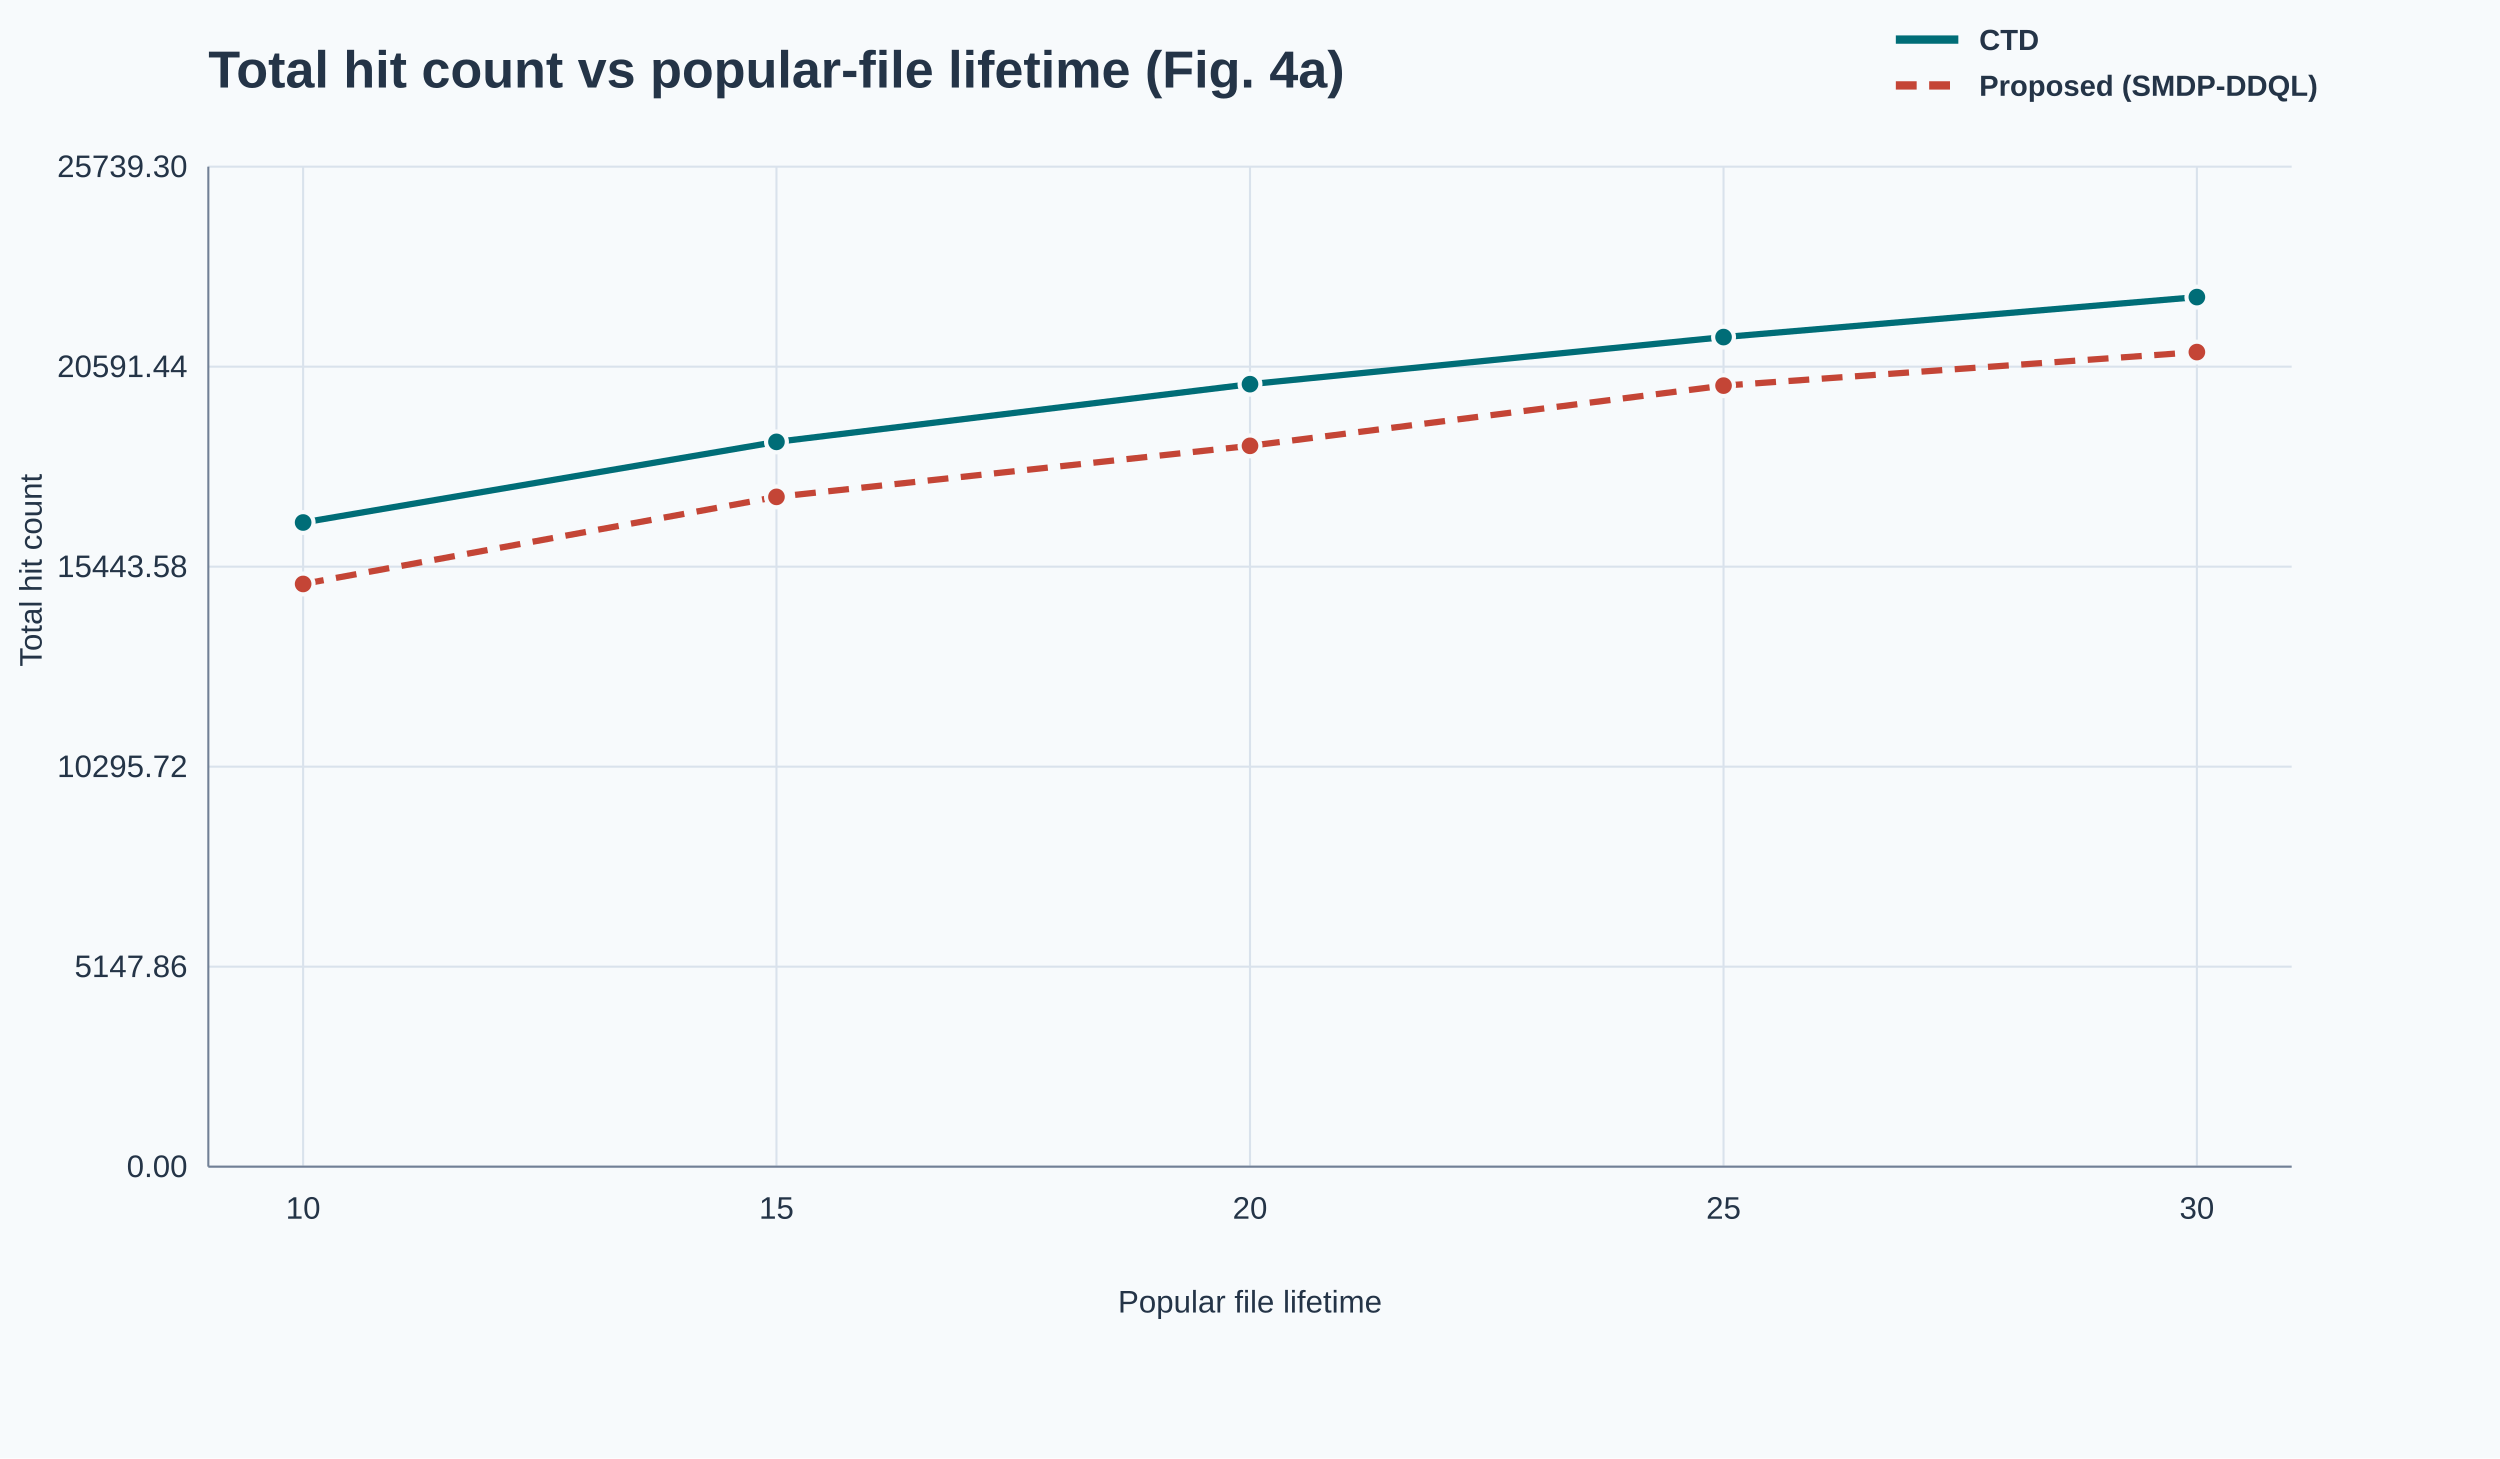
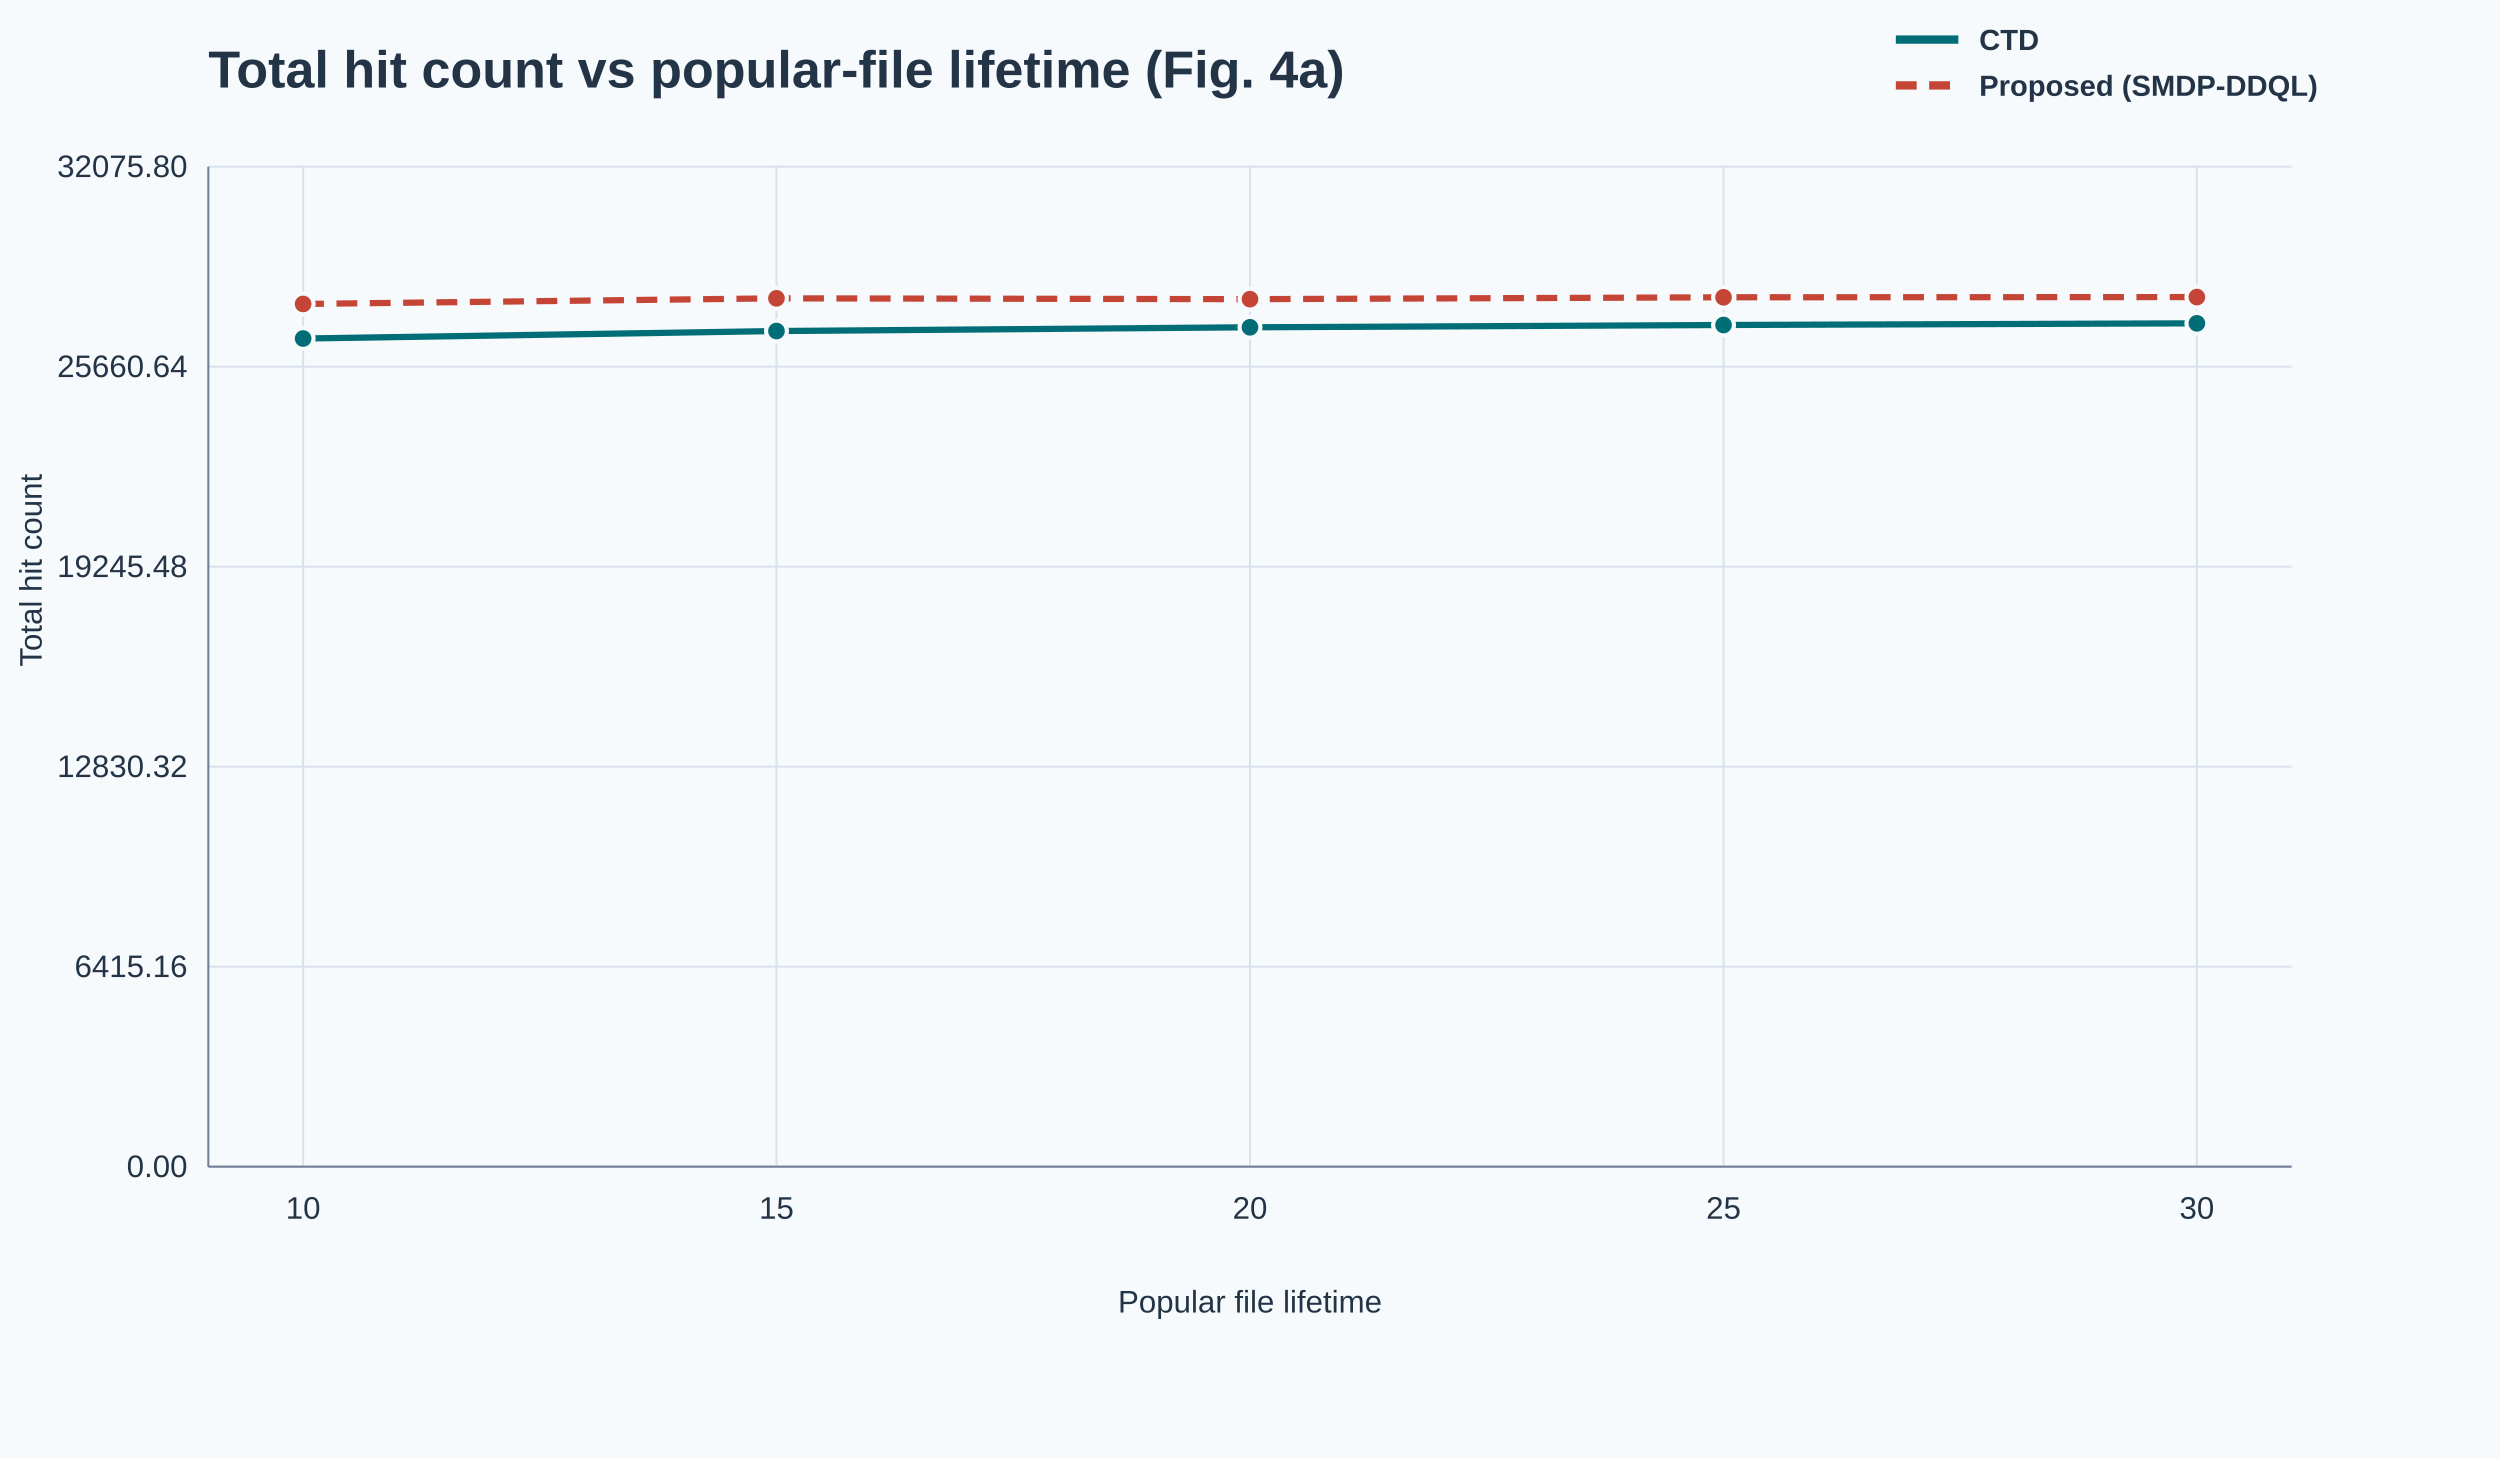
<svg xmlns="http://www.w3.org/2000/svg" width="1200" height="700" viewBox="0 0 1200 700">
  <style>text{font-family:Segoe UI,Arial,sans-serif;fill:#243447}.title{font-size:25px;font-weight:600}.label{font-size:15px}.legend{font-size:14px;font-weight:600}.grid{stroke:#d9e2ec}.axis{stroke:#718096}.line{fill:none;stroke-width:3}.point{stroke:#f7fafc;stroke-width:2}</style>
  <rect width="100%" height="100%" fill="#f7fafc" />
  <text x="100" y="42" class="title">Total hit count vs popular-file lifetime (Fig. 4a)</text>
  <text x="600" y="630" class="label" text-anchor="middle">Popular file lifetime</text>
  <text x="20" y="320" class="label" transform="rotate(-90 20 320)">Total hit count</text>
  <line x1="100" y1="560" x2="1100" y2="560" class="grid" />
  <text x="90" y="565" class="label" text-anchor="end">0.00</text>
  <line x1="100" y1="464" x2="1100" y2="464" class="grid" />
-   <text x="90" y="469" class="label" text-anchor="end">5147.86</text>
+   <text x="90" y="469" class="label" text-anchor="end">6415.16</text>
  <line x1="100" y1="368" x2="1100" y2="368" class="grid" />
-   <text x="90" y="373" class="label" text-anchor="end">10295.72</text>
+   <text x="90" y="373" class="label" text-anchor="end">12830.32</text>
  <line x1="100" y1="272" x2="1100" y2="272" class="grid" />
-   <text x="90" y="277" class="label" text-anchor="end">15443.58</text>
+   <text x="90" y="277" class="label" text-anchor="end">19245.48</text>
  <line x1="100" y1="176" x2="1100" y2="176" class="grid" />
-   <text x="90" y="181" class="label" text-anchor="end">20591.44</text>
+   <text x="90" y="181" class="label" text-anchor="end">25660.64</text>
  <line x1="100" y1="80" x2="1100" y2="80" class="grid" />
-   <text x="90" y="85" class="label" text-anchor="end">25739.30</text>
+   <text x="90" y="85" class="label" text-anchor="end">32075.80</text>
  <line x1="145.5" y1="80" x2="145.5" y2="560" class="grid" />
  <text x="145.5" y="585" class="label" text-anchor="middle">10</text>
  <line x1="372.7" y1="80" x2="372.7" y2="560" class="grid" />
  <text x="372.7" y="585" class="label" text-anchor="middle">15</text>
  <line x1="600.0" y1="80" x2="600.0" y2="560" class="grid" />
  <text x="600.0" y="585" class="label" text-anchor="middle">20</text>
  <line x1="827.3" y1="80" x2="827.3" y2="560" class="grid" />
  <text x="827.3" y="585" class="label" text-anchor="middle">25</text>
  <line x1="1054.5" y1="80" x2="1054.5" y2="560" class="grid" />
  <text x="1054.5" y="585" class="label" text-anchor="middle">30</text>
-   <polyline points="145.5,250.8 372.7,212.1 600.0,184.4 827.3,161.8 1054.5,142.6" class="line" stroke="#006d77" stroke-dasharray="" />
+   <polyline points="145.5,162.5 372.7,158.9 600.0,157.1 827.3,156.0 1054.5,155.2" class="line" stroke="#006d77" stroke-dasharray="" />
  <line x1="910" y1="19" x2="940" y2="19" stroke="#006d77" stroke-width="4" stroke-dasharray="" />
  <text x="950" y="24" class="legend">CTD</text>
-   <circle cx="145.5" cy="250.8" r="5" fill="#006d77" class="point" />
-   <circle cx="372.7" cy="212.1" r="5" fill="#006d77" class="point" />
-   <circle cx="600.0" cy="184.4" r="5" fill="#006d77" class="point" />
-   <circle cx="827.3" cy="161.8" r="5" fill="#006d77" class="point" />
-   <circle cx="1054.5" cy="142.6" r="5" fill="#006d77" class="point" />
-   <polyline points="145.5,280.3 372.7,238.5 600.0,214.0 827.3,185.1 1054.5,169.0" class="line" stroke="#c44536" stroke-dasharray="10 6" />
+   <circle cx="145.5" cy="162.5" r="5" fill="#006d77" class="point" />
+   <circle cx="372.7" cy="158.9" r="5" fill="#006d77" class="point" />
+   <circle cx="600.0" cy="157.1" r="5" fill="#006d77" class="point" />
+   <circle cx="827.3" cy="156.0" r="5" fill="#006d77" class="point" />
+   <circle cx="1054.5" cy="155.2" r="5" fill="#006d77" class="point" />
+   <polyline points="145.5,145.9 372.7,143.2 600.0,143.6 827.3,142.7 1054.5,142.6" class="line" stroke="#c44536" stroke-dasharray="10 6" />
  <line x1="910" y1="41" x2="940" y2="41" stroke="#c44536" stroke-width="4" stroke-dasharray="10 6" />
  <text x="950" y="46" class="legend">Proposed (SMDP-DDQL)</text>
-   <circle cx="145.5" cy="280.3" r="5" fill="#c44536" class="point" />
-   <circle cx="372.7" cy="238.5" r="5" fill="#c44536" class="point" />
-   <circle cx="600.0" cy="214.0" r="5" fill="#c44536" class="point" />
-   <circle cx="827.3" cy="185.1" r="5" fill="#c44536" class="point" />
-   <circle cx="1054.5" cy="169.0" r="5" fill="#c44536" class="point" />
+   <circle cx="145.5" cy="145.9" r="5" fill="#c44536" class="point" />
+   <circle cx="372.7" cy="143.2" r="5" fill="#c44536" class="point" />
+   <circle cx="600.0" cy="143.6" r="5" fill="#c44536" class="point" />
+   <circle cx="827.3" cy="142.7" r="5" fill="#c44536" class="point" />
+   <circle cx="1054.5" cy="142.6" r="5" fill="#c44536" class="point" />
  <line x1="100" y1="80" x2="100" y2="560" class="axis" />
  <line x1="100" y1="560" x2="1100" y2="560" class="axis" />
</svg>
